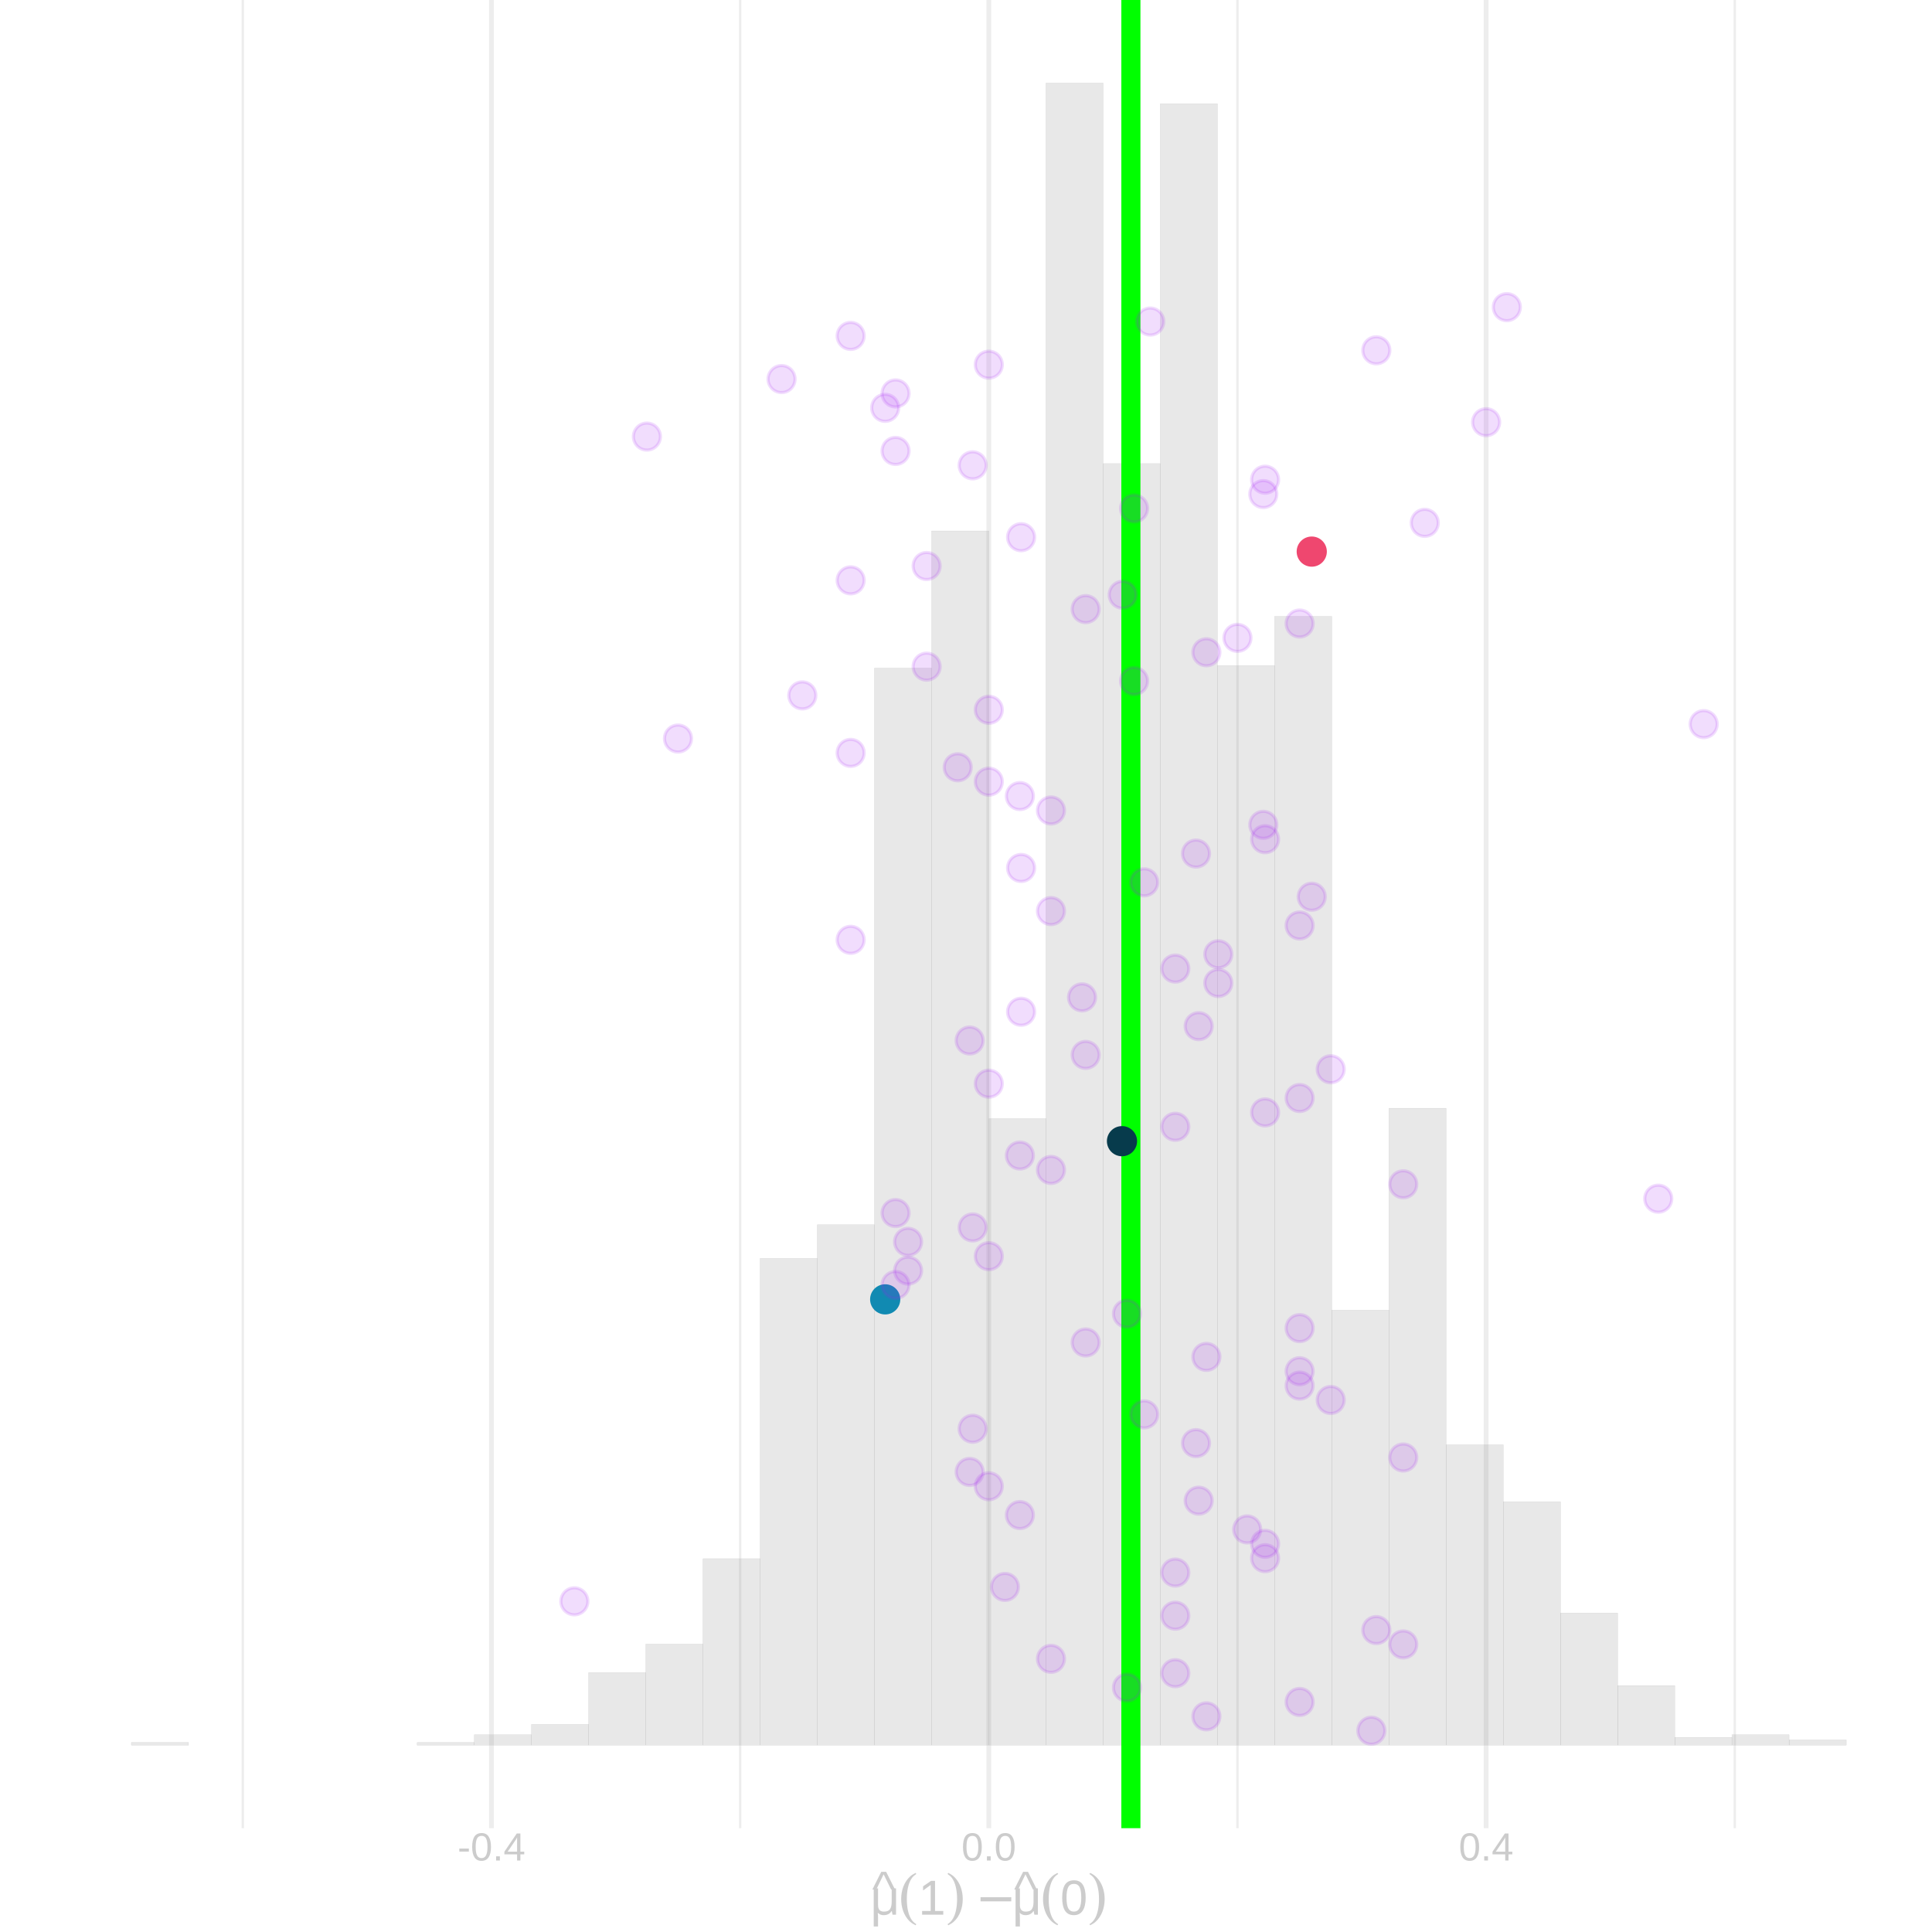
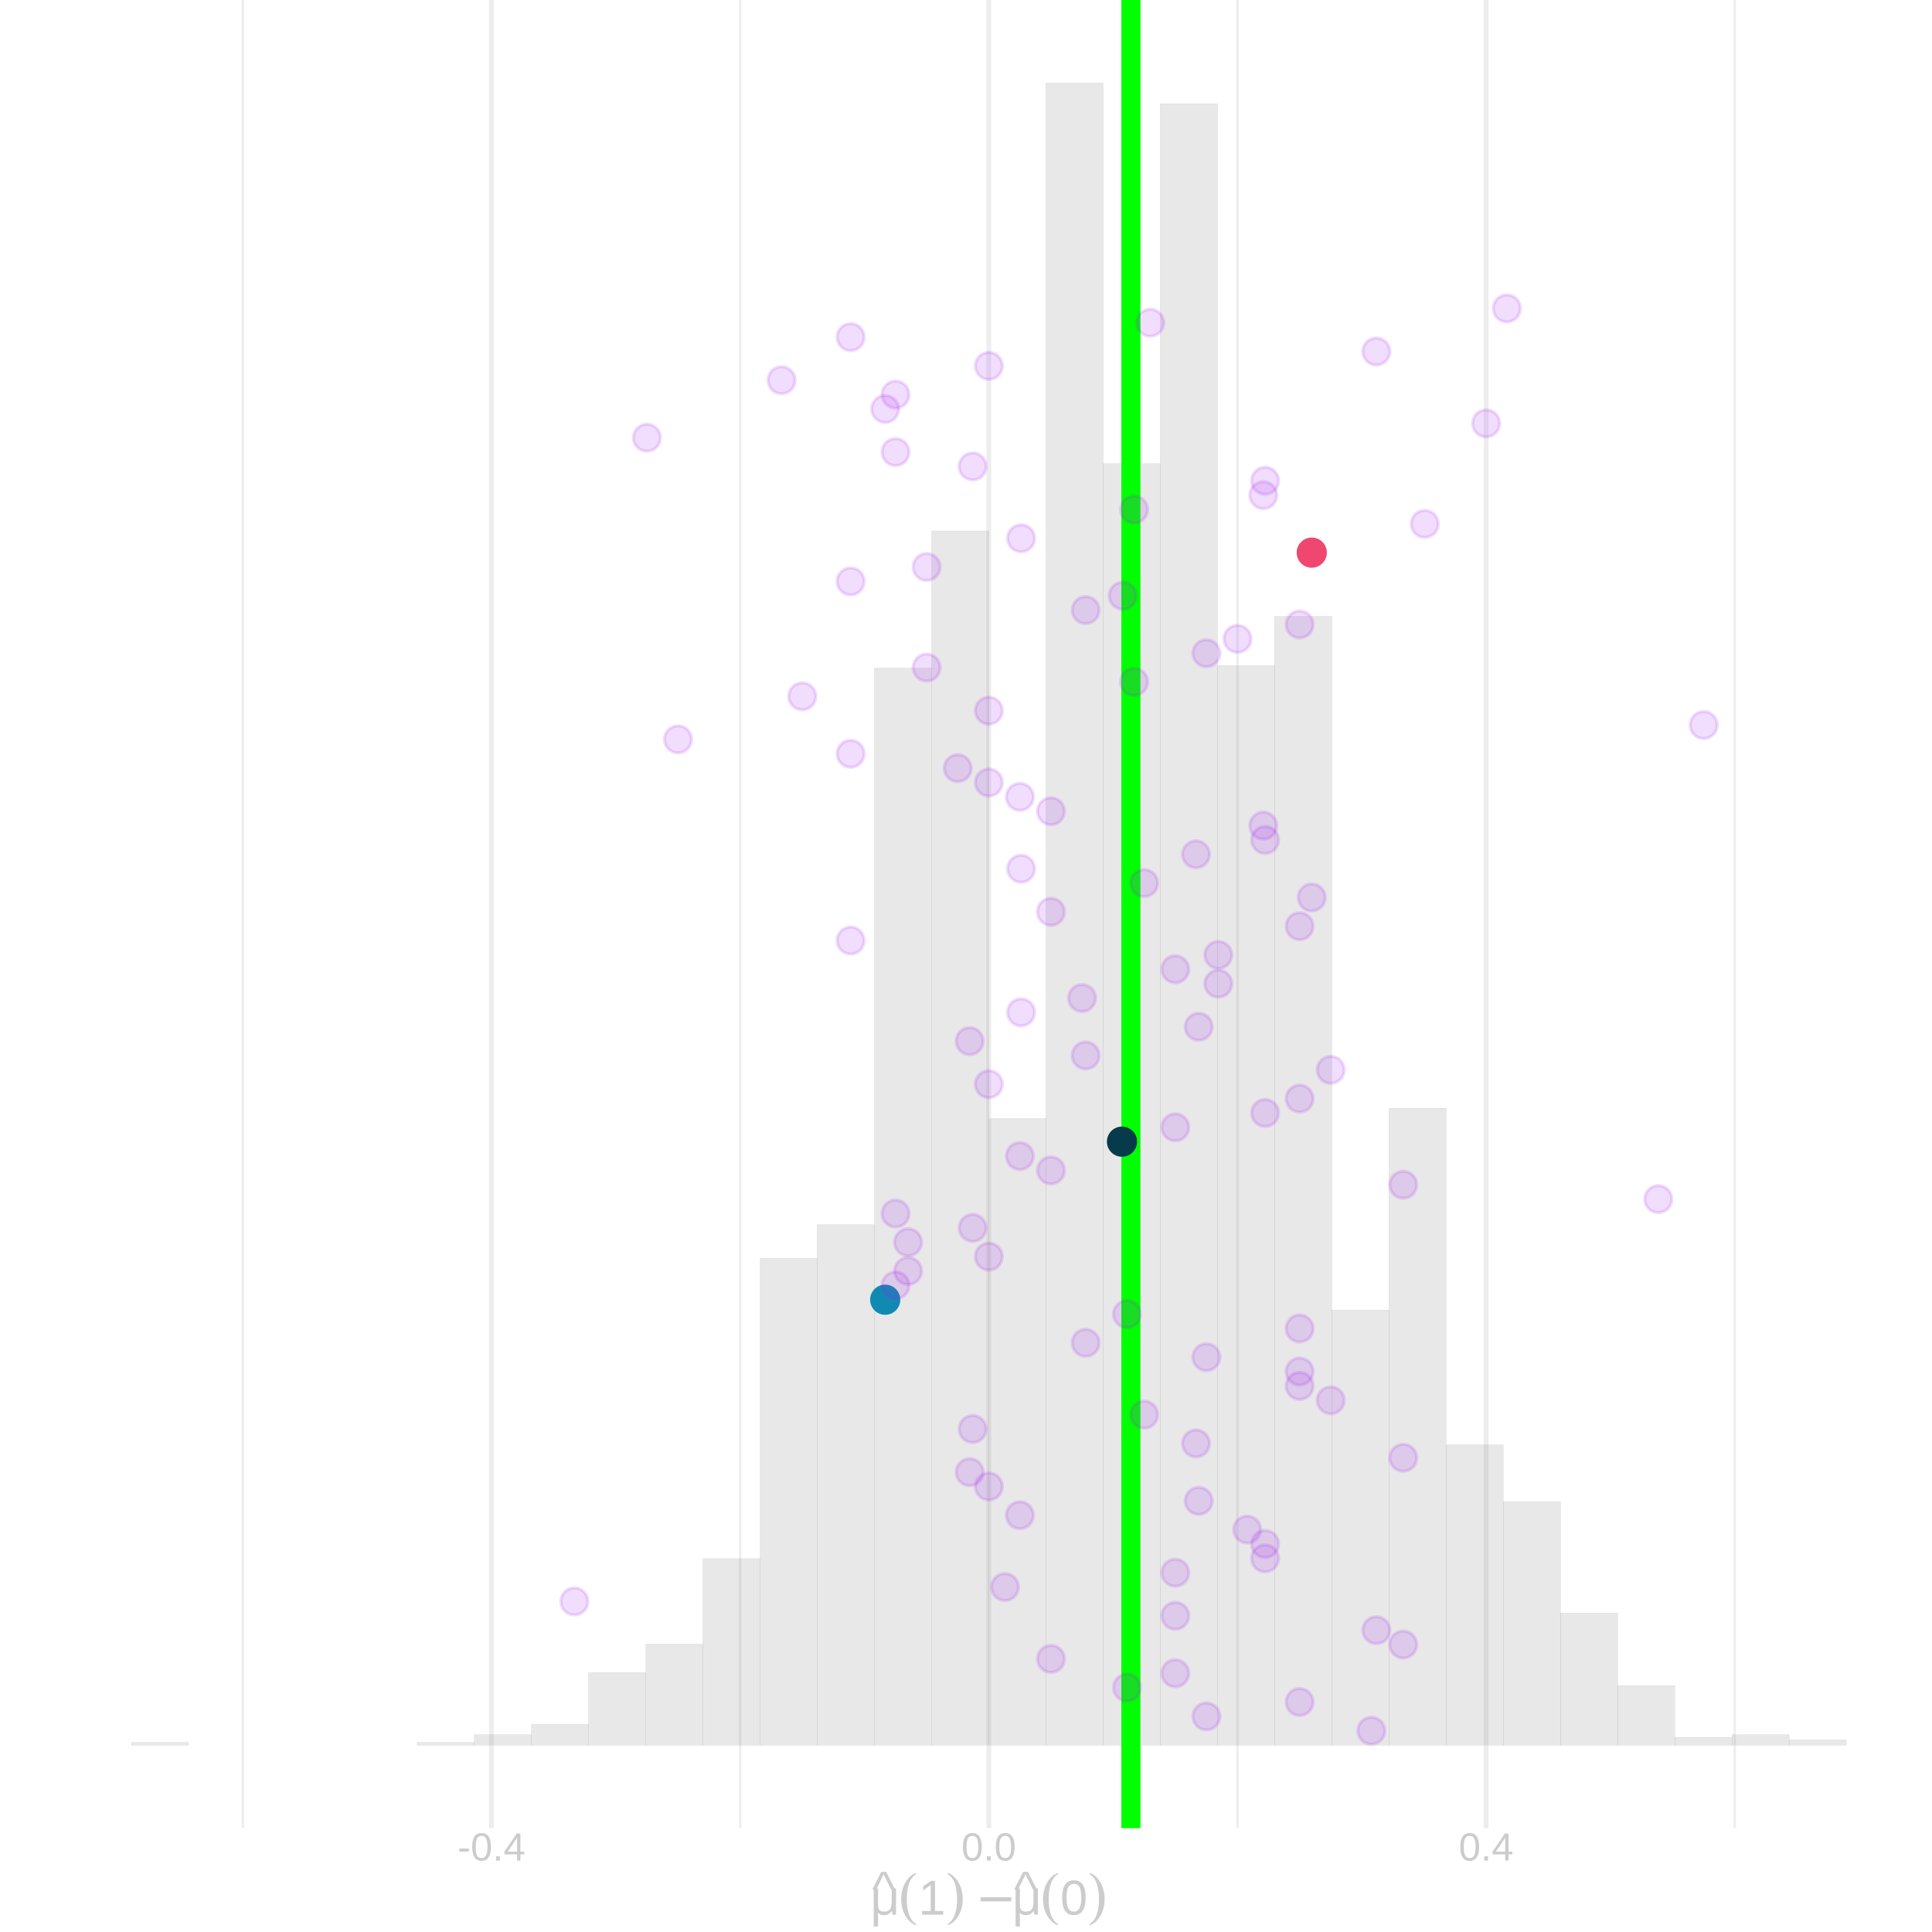
<svg xmlns="http://www.w3.org/2000/svg" width="432.00pt" height="432.00pt" viewBox="0 0 432.00 432.00">
  <g class="svglite">
    <defs>
      <style type="text/css">
    .svglite line, .svglite polyline, .svglite polygon, .svglite path, .svglite rect, .svglite circle {
      fill: none;
      stroke: #000000;
      stroke-linecap: round;
      stroke-linejoin: round;
      stroke-miterlimit: 10.00;
    }
    .svglite text {
      white-space: pre;
    }
    .svglite g.glyphgroup path {
      fill: inherit;
      stroke: none;
    }
  </style>
    </defs>
    <rect width="100%" height="100%" style="stroke: none; fill: none;" />
    <defs>
      <clipPath id="cpMC4wMHw0MzIuMDB8MC4wMHw0MzIuMDA=">
        <rect x="0.00" y="0.00" width="432.00" height="432.00" />
      </clipPath>
    </defs>
    <g clip-path="url(#cpMC4wMHw0MzIuMDB8MC4wMHw0MzIuMDA=)">
      <rect x="0.00" y="0.00" width="432.00" height="432.00" style="stroke-width: 1.07; stroke: none;" />
    </g>
    <defs>
      <clipPath id="cpMTAuMjB8NDMyLjAwfDAuMDB8NDA4Ljc5">
        <rect x="10.20" y="0.00" width="421.80" height="408.79" />
      </clipPath>
    </defs>
    <g clip-path="url(#cpMTAuMjB8NDMyLjAwfDAuMDB8NDA4Ljc5)">
      <rect x="10.20" y="0.00" width="421.80" height="408.79" style="stroke-width: 1.07; stroke: none;" />
      <polyline points="54.29,408.79 54.29,0.00 " style="stroke-width: 0.53; stroke: #000000; stroke-opacity: 0.071; stroke-linecap: butt;" />
      <polyline points="165.50,408.79 165.50,0.00 " style="stroke-width: 0.53; stroke: #000000; stroke-opacity: 0.071; stroke-linecap: butt;" />
      <polyline points="276.70,408.79 276.70,0.00 " style="stroke-width: 0.53; stroke: #000000; stroke-opacity: 0.071; stroke-linecap: butt;" />
      <polyline points="387.90,408.79 387.90,0.00 " style="stroke-width: 0.53; stroke: #000000; stroke-opacity: 0.071; stroke-linecap: butt;" />
      <polyline points="109.89,408.79 109.89,0.00 " style="stroke-width: 1.07; stroke: #000000; stroke-opacity: 0.071; stroke-linecap: butt;" />
      <polyline points="221.10,408.79 221.10,0.00 " style="stroke-width: 1.07; stroke: #000000; stroke-opacity: 0.071; stroke-linecap: butt;" />
      <polyline points="332.30,408.79 332.30,0.00 " style="stroke-width: 1.07; stroke: #000000; stroke-opacity: 0.071; stroke-linecap: butt;" />
      <rect x="29.37" y="389.63" width="12.78" height="0.58" style="stroke-width: 0.043; stroke: #BEBEBE; stroke-linecap: butt; stroke-linejoin: miter; fill: #666666; fill-opacity: 0.15;" />
      <rect x="42.15" y="390.21" width="12.78" height="0.00" style="stroke-width: 0.043; stroke: #BEBEBE; stroke-linecap: butt; stroke-linejoin: miter; fill: #666666; fill-opacity: 0.15;" />
      <rect x="54.93" y="390.21" width="12.78" height="0.00" style="stroke-width: 0.043; stroke: #BEBEBE; stroke-linecap: butt; stroke-linejoin: miter; fill: #666666; fill-opacity: 0.15;" />
      <rect x="67.71" y="390.21" width="12.78" height="0.00" style="stroke-width: 0.043; stroke: #BEBEBE; stroke-linecap: butt; stroke-linejoin: miter; fill: #666666; fill-opacity: 0.15;" />
      <rect x="80.50" y="390.21" width="12.78" height="0.00" style="stroke-width: 0.043; stroke: #BEBEBE; stroke-linecap: butt; stroke-linejoin: miter; fill: #666666; fill-opacity: 0.15;" />
      <rect x="93.28" y="389.63" width="12.78" height="0.58" style="stroke-width: 0.043; stroke: #BEBEBE; stroke-linecap: butt; stroke-linejoin: miter; fill: #666666; fill-opacity: 0.15;" />
      <rect x="106.06" y="387.89" width="12.78" height="2.32" style="stroke-width: 0.043; stroke: #BEBEBE; stroke-linecap: butt; stroke-linejoin: miter; fill: #666666; fill-opacity: 0.15;" />
      <rect x="118.84" y="385.58" width="12.78" height="4.63" style="stroke-width: 0.043; stroke: #BEBEBE; stroke-linecap: butt; stroke-linejoin: miter; fill: #666666; fill-opacity: 0.15;" />
      <rect x="131.62" y="374.00" width="12.78" height="16.21" style="stroke-width: 0.043; stroke: #BEBEBE; stroke-linecap: butt; stroke-linejoin: miter; fill: #666666; fill-opacity: 0.15;" />
      <rect x="144.41" y="367.63" width="12.78" height="22.58" style="stroke-width: 0.043; stroke: #BEBEBE; stroke-linecap: butt; stroke-linejoin: miter; fill: #666666; fill-opacity: 0.15;" />
      <rect x="157.19" y="348.53" width="12.78" height="41.68" style="stroke-width: 0.043; stroke: #BEBEBE; stroke-linecap: butt; stroke-linejoin: miter; fill: #666666; fill-opacity: 0.15;" />
      <rect x="169.97" y="281.38" width="12.78" height="108.83" style="stroke-width: 0.043; stroke: #BEBEBE; stroke-linecap: butt; stroke-linejoin: miter; fill: #666666; fill-opacity: 0.15;" />
      <rect x="182.75" y="273.86" width="12.78" height="116.35" style="stroke-width: 0.043; stroke: #BEBEBE; stroke-linecap: butt; stroke-linejoin: miter; fill: #666666; fill-opacity: 0.15;" />
      <rect x="195.53" y="149.40" width="12.78" height="240.81" style="stroke-width: 0.043; stroke: #BEBEBE; stroke-linecap: butt; stroke-linejoin: miter; fill: #666666; fill-opacity: 0.15;" />
      <rect x="208.32" y="118.72" width="12.78" height="271.49" style="stroke-width: 0.043; stroke: #BEBEBE; stroke-linecap: butt; stroke-linejoin: miter; fill: #666666; fill-opacity: 0.15;" />
      <rect x="221.10" y="250.13" width="12.78" height="140.08" style="stroke-width: 0.043; stroke: #BEBEBE; stroke-linecap: butt; stroke-linejoin: miter; fill: #666666; fill-opacity: 0.15;" />
      <rect x="233.88" y="18.58" width="12.78" height="371.63" style="stroke-width: 0.043; stroke: #BEBEBE; stroke-linecap: butt; stroke-linejoin: miter; fill: #666666; fill-opacity: 0.15;" />
      <rect x="246.66" y="103.67" width="12.78" height="286.54" style="stroke-width: 0.043; stroke: #BEBEBE; stroke-linecap: butt; stroke-linejoin: miter; fill: #666666; fill-opacity: 0.15;" />
      <rect x="259.44" y="23.21" width="12.78" height="367.00" style="stroke-width: 0.043; stroke: #BEBEBE; stroke-linecap: butt; stroke-linejoin: miter; fill: #666666; fill-opacity: 0.15;" />
      <rect x="272.23" y="148.83" width="12.78" height="241.38" style="stroke-width: 0.043; stroke: #BEBEBE; stroke-linecap: butt; stroke-linejoin: miter; fill: #666666; fill-opacity: 0.15;" />
      <rect x="285.01" y="137.83" width="12.78" height="252.38" style="stroke-width: 0.043; stroke: #BEBEBE; stroke-linecap: butt; stroke-linejoin: miter; fill: #666666; fill-opacity: 0.15;" />
      <rect x="297.79" y="292.96" width="12.78" height="97.25" style="stroke-width: 0.043; stroke: #BEBEBE; stroke-linecap: butt; stroke-linejoin: miter; fill: #666666; fill-opacity: 0.15;" />
      <rect x="310.57" y="247.81" width="12.78" height="142.40" style="stroke-width: 0.043; stroke: #BEBEBE; stroke-linecap: butt; stroke-linejoin: miter; fill: #666666; fill-opacity: 0.15;" />
      <rect x="323.35" y="323.06" width="12.78" height="67.15" style="stroke-width: 0.043; stroke: #BEBEBE; stroke-linecap: butt; stroke-linejoin: miter; fill: #666666; fill-opacity: 0.15;" />
      <rect x="336.14" y="335.80" width="12.78" height="54.41" style="stroke-width: 0.043; stroke: #BEBEBE; stroke-linecap: butt; stroke-linejoin: miter; fill: #666666; fill-opacity: 0.15;" />
      <rect x="348.92" y="360.69" width="12.78" height="29.52" style="stroke-width: 0.043; stroke: #BEBEBE; stroke-linecap: butt; stroke-linejoin: miter; fill: #666666; fill-opacity: 0.15;" />
      <rect x="361.70" y="376.90" width="12.78" height="13.31" style="stroke-width: 0.043; stroke: #BEBEBE; stroke-linecap: butt; stroke-linejoin: miter; fill: #666666; fill-opacity: 0.15;" />
      <rect x="374.48" y="388.47" width="12.78" height="1.74" style="stroke-width: 0.043; stroke: #BEBEBE; stroke-linecap: butt; stroke-linejoin: miter; fill: #666666; fill-opacity: 0.15;" />
      <rect x="387.26" y="387.89" width="12.78" height="2.32" style="stroke-width: 0.043; stroke: #BEBEBE; stroke-linecap: butt; stroke-linejoin: miter; fill: #666666; fill-opacity: 0.15;" />
      <rect x="400.05" y="389.05" width="12.78" height="1.16" style="stroke-width: 0.043; stroke: #BEBEBE; stroke-linecap: butt; stroke-linejoin: miter; fill: #666666; fill-opacity: 0.15;" />
      <line x1="252.87" y1="408.79" x2="252.87" y2="0.00" style="stroke-width: 4.27; stroke: #00FF00; stroke-linecap: butt;" />
-       <circle cx="250.88" cy="255.17" r="3.02" style="stroke-width: 0.71; stroke: #073B4C; fill: #073B4C;" />
-       <circle cx="293.31" cy="123.34" r="3.02" style="stroke-width: 0.71; stroke: #EF476F; fill: #EF476F;" />
-       <circle cx="197.93" cy="290.54" r="3.02" style="stroke-width: 0.71; stroke: #118AB2; fill: #118AB2;" />
-       <circle cx="332.30" cy="94.40" r="3.02" style="stroke-width: 0.71; stroke: #A020F0; stroke-opacity: 0.15; fill: #A020F0; fill-opacity: 0.15;" />
-       <circle cx="228.05" cy="178.00" r="3.02" style="stroke-width: 0.71; stroke: #A020F0; stroke-opacity: 0.15; fill: #A020F0; fill-opacity: 0.15;" />
-       <circle cx="278.87" cy="341.98" r="3.02" style="stroke-width: 0.71; stroke: #A020F0; stroke-opacity: 0.15; fill: #A020F0; fill-opacity: 0.15;" />
-       <circle cx="200.25" cy="100.83" r="3.02" style="stroke-width: 0.71; stroke: #A020F0; stroke-opacity: 0.15; fill: #A020F0; fill-opacity: 0.15;" />
-       <circle cx="307.75" cy="364.49" r="3.02" style="stroke-width: 0.71; stroke: #A020F0; stroke-opacity: 0.15; fill: #A020F0; fill-opacity: 0.15;" />
-       <circle cx="221.10" cy="174.78" r="3.02" style="stroke-width: 0.71; stroke: #A020F0; stroke-opacity: 0.15; fill: #A020F0; fill-opacity: 0.15;" />
-       <circle cx="282.88" cy="107.26" r="3.02" style="stroke-width: 0.71; stroke: #A020F0; stroke-opacity: 0.15; fill: #A020F0; fill-opacity: 0.15;" />
-       <circle cx="235.00" cy="261.60" r="3.02" style="stroke-width: 0.71; stroke: #A020F0; stroke-opacity: 0.15; fill: #A020F0; fill-opacity: 0.15;" />
-       <circle cx="217.49" cy="319.47" r="3.02" style="stroke-width: 0.71; stroke: #A020F0; stroke-opacity: 0.15; fill: #A020F0; fill-opacity: 0.15;" />
-       <circle cx="297.55" cy="239.09" r="3.02" style="stroke-width: 0.71; stroke: #A020F0; stroke-opacity: 0.15; fill: #A020F0; fill-opacity: 0.15;" />
-       <circle cx="197.93" cy="91.19" r="3.02" style="stroke-width: 0.71; stroke: #A020F0; stroke-opacity: 0.15; fill: #A020F0; fill-opacity: 0.15;" />
-       <circle cx="293.31" cy="200.51" r="3.02" style="stroke-width: 0.71; stroke: #A020F0; stroke-opacity: 0.15; fill: #A020F0; fill-opacity: 0.15;" />
-       <circle cx="262.80" cy="351.63" r="3.02" style="stroke-width: 0.71; stroke: #A020F0; stroke-opacity: 0.15; fill: #A020F0; fill-opacity: 0.15;" />
-       <circle cx="228.32" cy="226.23" r="3.02" style="stroke-width: 0.71; stroke: #A020F0; stroke-opacity: 0.15; fill: #A020F0; fill-opacity: 0.15;" />
-       <circle cx="313.77" cy="325.90" r="3.02" style="stroke-width: 0.71; stroke: #A020F0; stroke-opacity: 0.15; fill: #A020F0; fill-opacity: 0.15;" />
-       <circle cx="200.25" cy="87.97" r="3.02" style="stroke-width: 0.71; stroke: #A020F0; stroke-opacity: 0.15; fill: #A020F0; fill-opacity: 0.15;" />
-       <circle cx="190.21" cy="75.11" r="3.02" style="stroke-width: 0.71; stroke: #A020F0; stroke-opacity: 0.15; fill: #A020F0; fill-opacity: 0.15;" />
-       <circle cx="242.76" cy="136.20" r="3.02" style="stroke-width: 0.71; stroke: #A020F0; stroke-opacity: 0.15; fill: #A020F0; fill-opacity: 0.15;" />
-       <circle cx="235.00" cy="370.92" r="3.02" style="stroke-width: 0.71; stroke: #A020F0; stroke-opacity: 0.15; fill: #A020F0; fill-opacity: 0.15;" />
-       <circle cx="228.05" cy="338.77" r="3.02" style="stroke-width: 0.71; stroke: #A020F0; stroke-opacity: 0.15; fill: #A020F0; fill-opacity: 0.15;" />
-       <circle cx="217.49" cy="104.05" r="3.02" style="stroke-width: 0.71; stroke: #A020F0; stroke-opacity: 0.15; fill: #A020F0; fill-opacity: 0.15;" />
-       <circle cx="253.59" cy="113.69" r="3.02" style="stroke-width: 0.71; stroke: #A020F0; stroke-opacity: 0.15; fill: #A020F0; fill-opacity: 0.15;" />
-       <circle cx="267.43" cy="322.69" r="3.02" style="stroke-width: 0.71; stroke: #A020F0; stroke-opacity: 0.15; fill: #A020F0; fill-opacity: 0.15;" />
-       <circle cx="251.99" cy="377.35" r="3.02" style="stroke-width: 0.71; stroke: #A020F0; stroke-opacity: 0.15; fill: #A020F0; fill-opacity: 0.15;" />
-       <circle cx="224.71" cy="354.84" r="3.02" style="stroke-width: 0.71; stroke: #A020F0; stroke-opacity: 0.15; fill: #A020F0; fill-opacity: 0.15;" />
-       <circle cx="290.60" cy="306.61" r="3.02" style="stroke-width: 0.71; stroke: #A020F0; stroke-opacity: 0.15; fill: #A020F0; fill-opacity: 0.15;" />
-       <circle cx="269.75" cy="383.78" r="3.02" style="stroke-width: 0.71; stroke: #A020F0; stroke-opacity: 0.15; fill: #A020F0; fill-opacity: 0.15;" />
-       <circle cx="370.79" cy="268.03" r="3.02" style="stroke-width: 0.71; stroke: #A020F0; stroke-opacity: 0.15; fill: #A020F0; fill-opacity: 0.15;" />
-       <circle cx="262.80" cy="251.95" r="3.02" style="stroke-width: 0.71; stroke: #A020F0; stroke-opacity: 0.15; fill: #A020F0; fill-opacity: 0.15;" />
-       <circle cx="217.49" cy="274.46" r="3.02" style="stroke-width: 0.71; stroke: #A020F0; stroke-opacity: 0.15; fill: #A020F0; fill-opacity: 0.15;" />
-       <circle cx="290.60" cy="380.56" r="3.02" style="stroke-width: 0.71; stroke: #A020F0; stroke-opacity: 0.15; fill: #A020F0; fill-opacity: 0.15;" />
-       <circle cx="272.42" cy="219.80" r="3.02" style="stroke-width: 0.71; stroke: #A020F0; stroke-opacity: 0.15; fill: #A020F0; fill-opacity: 0.15;" />
-       <circle cx="228.05" cy="258.38" r="3.02" style="stroke-width: 0.71; stroke: #A020F0; stroke-opacity: 0.15; fill: #A020F0; fill-opacity: 0.15;" />
-       <circle cx="221.10" cy="81.54" r="3.02" style="stroke-width: 0.71; stroke: #A020F0; stroke-opacity: 0.15; fill: #A020F0; fill-opacity: 0.15;" />
-       <circle cx="276.70" cy="142.63" r="3.02" style="stroke-width: 0.71; stroke: #A020F0; stroke-opacity: 0.15; fill: #A020F0; fill-opacity: 0.15;" />
-       <circle cx="282.48" cy="110.48" r="3.02" style="stroke-width: 0.71; stroke: #A020F0; stroke-opacity: 0.15; fill: #A020F0; fill-opacity: 0.15;" />
-       <circle cx="290.60" cy="245.52" r="3.02" style="stroke-width: 0.71; stroke: #A020F0; stroke-opacity: 0.15; fill: #A020F0; fill-opacity: 0.15;" />
-       <circle cx="144.65" cy="97.62" r="3.02" style="stroke-width: 0.71; stroke: #A020F0; stroke-opacity: 0.15; fill: #A020F0; fill-opacity: 0.15;" />
-       <circle cx="235.00" cy="181.22" r="3.02" style="stroke-width: 0.71; stroke: #A020F0; stroke-opacity: 0.15; fill: #A020F0; fill-opacity: 0.15;" />
-       <circle cx="190.21" cy="129.77" r="3.02" style="stroke-width: 0.71; stroke: #A020F0; stroke-opacity: 0.15; fill: #A020F0; fill-opacity: 0.15;" />
-       <circle cx="221.10" cy="280.89" r="3.02" style="stroke-width: 0.71; stroke: #A020F0; stroke-opacity: 0.15; fill: #A020F0; fill-opacity: 0.15;" />
-       <circle cx="200.25" cy="287.32" r="3.02" style="stroke-width: 0.71; stroke: #A020F0; stroke-opacity: 0.15; fill: #A020F0; fill-opacity: 0.15;" />
-       <circle cx="318.58" cy="116.91" r="3.02" style="stroke-width: 0.71; stroke: #A020F0; stroke-opacity: 0.15; fill: #A020F0; fill-opacity: 0.15;" />
-       <circle cx="207.20" cy="149.06" r="3.02" style="stroke-width: 0.71; stroke: #A020F0; stroke-opacity: 0.15; fill: #A020F0; fill-opacity: 0.15;" />
-       <circle cx="267.43" cy="190.86" r="3.02" style="stroke-width: 0.71; stroke: #A020F0; stroke-opacity: 0.15; fill: #A020F0; fill-opacity: 0.15;" />
-       <circle cx="297.55" cy="313.04" r="3.02" style="stroke-width: 0.71; stroke: #A020F0; stroke-opacity: 0.15; fill: #A020F0; fill-opacity: 0.15;" />
-       <circle cx="128.43" cy="358.06" r="3.02" style="stroke-width: 0.71; stroke: #A020F0; stroke-opacity: 0.15; fill: #A020F0; fill-opacity: 0.15;" />
-       <circle cx="221.10" cy="242.31" r="3.02" style="stroke-width: 0.71; stroke: #A020F0; stroke-opacity: 0.15; fill: #A020F0; fill-opacity: 0.15;" />
-       <circle cx="207.20" cy="126.56" r="3.02" style="stroke-width: 0.71; stroke: #A020F0; stroke-opacity: 0.15; fill: #A020F0; fill-opacity: 0.15;" />
-       <circle cx="242.76" cy="235.88" r="3.02" style="stroke-width: 0.71; stroke: #A020F0; stroke-opacity: 0.15; fill: #A020F0; fill-opacity: 0.15;" />
-       <circle cx="255.85" cy="316.26" r="3.02" style="stroke-width: 0.71; stroke: #A020F0; stroke-opacity: 0.15; fill: #A020F0; fill-opacity: 0.15;" />
-       <circle cx="262.80" cy="374.13" r="3.02" style="stroke-width: 0.71; stroke: #A020F0; stroke-opacity: 0.15; fill: #A020F0; fill-opacity: 0.15;" />
-       <circle cx="190.21" cy="210.15" r="3.02" style="stroke-width: 0.71; stroke: #A020F0; stroke-opacity: 0.15; fill: #A020F0; fill-opacity: 0.15;" />
-       <circle cx="151.60" cy="165.14" r="3.02" style="stroke-width: 0.71; stroke: #A020F0; stroke-opacity: 0.15; fill: #A020F0; fill-opacity: 0.15;" />
-       <circle cx="307.75" cy="78.33" r="3.02" style="stroke-width: 0.71; stroke: #A020F0; stroke-opacity: 0.15; fill: #A020F0; fill-opacity: 0.15;" />
-       <circle cx="269.75" cy="145.85" r="3.02" style="stroke-width: 0.71; stroke: #A020F0; stroke-opacity: 0.15; fill: #A020F0; fill-opacity: 0.15;" />
-       <circle cx="290.60" cy="139.42" r="3.02" style="stroke-width: 0.71; stroke: #A020F0; stroke-opacity: 0.15; fill: #A020F0; fill-opacity: 0.15;" />
-       <circle cx="282.48" cy="184.43" r="3.02" style="stroke-width: 0.71; stroke: #A020F0; stroke-opacity: 0.15; fill: #A020F0; fill-opacity: 0.15;" />
-       <circle cx="242.76" cy="300.18" r="3.02" style="stroke-width: 0.71; stroke: #A020F0; stroke-opacity: 0.15; fill: #A020F0; fill-opacity: 0.15;" />
-       <circle cx="336.93" cy="68.68" r="3.02" style="stroke-width: 0.71; stroke: #A020F0; stroke-opacity: 0.15; fill: #A020F0; fill-opacity: 0.15;" />
-       <circle cx="221.10" cy="332.33" r="3.02" style="stroke-width: 0.71; stroke: #A020F0; stroke-opacity: 0.15; fill: #A020F0; fill-opacity: 0.15;" />
-       <circle cx="290.60" cy="296.97" r="3.02" style="stroke-width: 0.71; stroke: #A020F0; stroke-opacity: 0.15; fill: #A020F0; fill-opacity: 0.15;" />
-       <circle cx="228.32" cy="120.12" r="3.02" style="stroke-width: 0.71; stroke: #A020F0; stroke-opacity: 0.15; fill: #A020F0; fill-opacity: 0.15;" />
-       <circle cx="251.99" cy="293.75" r="3.02" style="stroke-width: 0.71; stroke: #A020F0; stroke-opacity: 0.15; fill: #A020F0; fill-opacity: 0.15;" />
-       <circle cx="282.88" cy="187.65" r="3.02" style="stroke-width: 0.71; stroke: #A020F0; stroke-opacity: 0.15; fill: #A020F0; fill-opacity: 0.15;" />
-       <circle cx="272.42" cy="213.37" r="3.02" style="stroke-width: 0.71; stroke: #A020F0; stroke-opacity: 0.15; fill: #A020F0; fill-opacity: 0.15;" />
-       <circle cx="251.04" cy="132.99" r="3.02" style="stroke-width: 0.71; stroke: #A020F0; stroke-opacity: 0.15; fill: #A020F0; fill-opacity: 0.15;" />
-       <circle cx="253.59" cy="152.28" r="3.02" style="stroke-width: 0.71; stroke: #A020F0; stroke-opacity: 0.15; fill: #A020F0; fill-opacity: 0.15;" />
-       <circle cx="282.88" cy="248.74" r="3.02" style="stroke-width: 0.71; stroke: #A020F0; stroke-opacity: 0.15; fill: #A020F0; fill-opacity: 0.15;" />
-       <circle cx="268.03" cy="335.55" r="3.02" style="stroke-width: 0.71; stroke: #A020F0; stroke-opacity: 0.15; fill: #A020F0; fill-opacity: 0.15;" />
-       <circle cx="179.40" cy="155.49" r="3.02" style="stroke-width: 0.71; stroke: #A020F0; stroke-opacity: 0.15; fill: #A020F0; fill-opacity: 0.15;" />
-       <circle cx="282.88" cy="348.41" r="3.02" style="stroke-width: 0.71; stroke: #A020F0; stroke-opacity: 0.15; fill: #A020F0; fill-opacity: 0.15;" />
-       <circle cx="228.32" cy="194.08" r="3.02" style="stroke-width: 0.71; stroke: #A020F0; stroke-opacity: 0.15; fill: #A020F0; fill-opacity: 0.15;" />
-       <circle cx="255.85" cy="197.29" r="3.02" style="stroke-width: 0.71; stroke: #A020F0; stroke-opacity: 0.15; fill: #A020F0; fill-opacity: 0.15;" />
-       <circle cx="241.95" cy="223.01" r="3.02" style="stroke-width: 0.71; stroke: #A020F0; stroke-opacity: 0.15; fill: #A020F0; fill-opacity: 0.15;" />
-       <circle cx="200.25" cy="271.24" r="3.02" style="stroke-width: 0.71; stroke: #A020F0; stroke-opacity: 0.15; fill: #A020F0; fill-opacity: 0.15;" />
-       <circle cx="306.64" cy="386.99" r="3.02" style="stroke-width: 0.71; stroke: #A020F0; stroke-opacity: 0.15; fill: #A020F0; fill-opacity: 0.15;" />
-       <circle cx="313.77" cy="264.81" r="3.02" style="stroke-width: 0.71; stroke: #A020F0; stroke-opacity: 0.15; fill: #A020F0; fill-opacity: 0.15;" />
-       <circle cx="262.80" cy="216.58" r="3.02" style="stroke-width: 0.71; stroke: #A020F0; stroke-opacity: 0.15; fill: #A020F0; fill-opacity: 0.15;" />
-       <circle cx="290.60" cy="309.83" r="3.02" style="stroke-width: 0.71; stroke: #A020F0; stroke-opacity: 0.15; fill: #A020F0; fill-opacity: 0.15;" />
-       <circle cx="269.75" cy="303.40" r="3.02" style="stroke-width: 0.71; stroke: #A020F0; stroke-opacity: 0.15; fill: #A020F0; fill-opacity: 0.15;" />
-       <circle cx="214.15" cy="171.57" r="3.02" style="stroke-width: 0.71; stroke: #A020F0; stroke-opacity: 0.15; fill: #A020F0; fill-opacity: 0.15;" />
-       <circle cx="380.95" cy="161.92" r="3.02" style="stroke-width: 0.71; stroke: #A020F0; stroke-opacity: 0.15; fill: #A020F0; fill-opacity: 0.15;" />
-       <circle cx="262.80" cy="361.27" r="3.02" style="stroke-width: 0.71; stroke: #A020F0; stroke-opacity: 0.15; fill: #A020F0; fill-opacity: 0.15;" />
-       <circle cx="203.05" cy="277.67" r="3.02" style="stroke-width: 0.71; stroke: #A020F0; stroke-opacity: 0.15; fill: #A020F0; fill-opacity: 0.15;" />
-       <circle cx="216.82" cy="329.12" r="3.02" style="stroke-width: 0.71; stroke: #A020F0; stroke-opacity: 0.15; fill: #A020F0; fill-opacity: 0.15;" />
-       <circle cx="216.82" cy="232.66" r="3.02" style="stroke-width: 0.71; stroke: #A020F0; stroke-opacity: 0.15; fill: #A020F0; fill-opacity: 0.15;" />
-       <circle cx="282.88" cy="345.20" r="3.02" style="stroke-width: 0.71; stroke: #A020F0; stroke-opacity: 0.15; fill: #A020F0; fill-opacity: 0.15;" />
-       <circle cx="221.10" cy="158.71" r="3.02" style="stroke-width: 0.71; stroke: #A020F0; stroke-opacity: 0.15; fill: #A020F0; fill-opacity: 0.15;" />
-       <circle cx="235.00" cy="203.72" r="3.02" style="stroke-width: 0.71; stroke: #A020F0; stroke-opacity: 0.15; fill: #A020F0; fill-opacity: 0.15;" />
-       <circle cx="290.60" cy="206.94" r="3.02" style="stroke-width: 0.71; stroke: #A020F0; stroke-opacity: 0.15; fill: #A020F0; fill-opacity: 0.15;" />
-       <circle cx="257.20" cy="71.90" r="3.02" style="stroke-width: 0.71; stroke: #A020F0; stroke-opacity: 0.15; fill: #A020F0; fill-opacity: 0.15;" />
-       <circle cx="190.21" cy="168.35" r="3.02" style="stroke-width: 0.71; stroke: #A020F0; stroke-opacity: 0.15; fill: #A020F0; fill-opacity: 0.15;" />
-       <circle cx="313.77" cy="367.70" r="3.02" style="stroke-width: 0.71; stroke: #A020F0; stroke-opacity: 0.15; fill: #A020F0; fill-opacity: 0.15;" />
-       <circle cx="203.05" cy="284.11" r="3.02" style="stroke-width: 0.71; stroke: #A020F0; stroke-opacity: 0.15; fill: #A020F0; fill-opacity: 0.15;" />
-       <circle cx="174.76" cy="84.76" r="3.02" style="stroke-width: 0.71; stroke: #A020F0; stroke-opacity: 0.15; fill: #A020F0; fill-opacity: 0.15;" />
-       <circle cx="268.03" cy="229.45" r="3.02" style="stroke-width: 0.71; stroke: #A020F0; stroke-opacity: 0.15; fill: #A020F0; fill-opacity: 0.15;" />
+       <circle cx="250.88" cy="255.28" r="3.02" style="stroke-width: 0.71; stroke: #073B4C; fill: #073B4C;" />
+       <circle cx="293.31" cy="123.57" r="3.02" style="stroke-width: 0.71; stroke: #EF476F; fill: #EF476F;" />
+       <circle cx="197.93" cy="290.62" r="3.02" style="stroke-width: 0.71; stroke: #118AB2; fill: #118AB2;" />
+       <circle cx="332.30" cy="94.66" r="3.02" style="stroke-width: 0.71; stroke: #A020F0; stroke-opacity: 0.15; fill: #A020F0; fill-opacity: 0.15;" />
+       <circle cx="228.05" cy="178.18" r="3.02" style="stroke-width: 0.71; stroke: #A020F0; stroke-opacity: 0.15; fill: #A020F0; fill-opacity: 0.15;" />
+       <circle cx="278.87" cy="342.02" r="3.02" style="stroke-width: 0.71; stroke: #A020F0; stroke-opacity: 0.15; fill: #A020F0; fill-opacity: 0.15;" />
+       <circle cx="200.25" cy="101.08" r="3.02" style="stroke-width: 0.71; stroke: #A020F0; stroke-opacity: 0.15; fill: #A020F0; fill-opacity: 0.15;" />
+       <circle cx="307.75" cy="364.51" r="3.02" style="stroke-width: 0.71; stroke: #A020F0; stroke-opacity: 0.15; fill: #A020F0; fill-opacity: 0.15;" />
+       <circle cx="221.10" cy="174.97" r="3.02" style="stroke-width: 0.71; stroke: #A020F0; stroke-opacity: 0.15; fill: #A020F0; fill-opacity: 0.15;" />
+       <circle cx="282.88" cy="107.51" r="3.02" style="stroke-width: 0.71; stroke: #A020F0; stroke-opacity: 0.15; fill: #A020F0; fill-opacity: 0.15;" />
+       <circle cx="235.00" cy="261.71" r="3.02" style="stroke-width: 0.71; stroke: #A020F0; stroke-opacity: 0.15; fill: #A020F0; fill-opacity: 0.15;" />
+       <circle cx="217.49" cy="319.53" r="3.02" style="stroke-width: 0.71; stroke: #A020F0; stroke-opacity: 0.15; fill: #A020F0; fill-opacity: 0.15;" />
+       <circle cx="297.55" cy="239.22" r="3.02" style="stroke-width: 0.71; stroke: #A020F0; stroke-opacity: 0.15; fill: #A020F0; fill-opacity: 0.15;" />
+       <circle cx="197.93" cy="91.45" r="3.02" style="stroke-width: 0.71; stroke: #A020F0; stroke-opacity: 0.15; fill: #A020F0; fill-opacity: 0.15;" />
+       <circle cx="293.31" cy="200.67" r="3.02" style="stroke-width: 0.71; stroke: #A020F0; stroke-opacity: 0.15; fill: #A020F0; fill-opacity: 0.15;" />
+       <circle cx="262.80" cy="351.66" r="3.02" style="stroke-width: 0.71; stroke: #A020F0; stroke-opacity: 0.15; fill: #A020F0; fill-opacity: 0.15;" />
+       <circle cx="228.32" cy="226.37" r="3.02" style="stroke-width: 0.71; stroke: #A020F0; stroke-opacity: 0.15; fill: #A020F0; fill-opacity: 0.15;" />
+       <circle cx="313.77" cy="325.96" r="3.02" style="stroke-width: 0.71; stroke: #A020F0; stroke-opacity: 0.15; fill: #A020F0; fill-opacity: 0.15;" />
+       <circle cx="200.25" cy="88.23" r="3.02" style="stroke-width: 0.71; stroke: #A020F0; stroke-opacity: 0.15; fill: #A020F0; fill-opacity: 0.15;" />
+       <circle cx="190.21" cy="75.38" r="3.02" style="stroke-width: 0.71; stroke: #A020F0; stroke-opacity: 0.15; fill: #A020F0; fill-opacity: 0.15;" />
+       <circle cx="242.76" cy="136.42" r="3.02" style="stroke-width: 0.71; stroke: #A020F0; stroke-opacity: 0.15; fill: #A020F0; fill-opacity: 0.15;" />
+       <circle cx="235.00" cy="370.94" r="3.02" style="stroke-width: 0.71; stroke: #A020F0; stroke-opacity: 0.15; fill: #A020F0; fill-opacity: 0.15;" />
+       <circle cx="228.05" cy="338.81" r="3.02" style="stroke-width: 0.71; stroke: #A020F0; stroke-opacity: 0.15; fill: #A020F0; fill-opacity: 0.15;" />
+       <circle cx="217.49" cy="104.30" r="3.02" style="stroke-width: 0.71; stroke: #A020F0; stroke-opacity: 0.15; fill: #A020F0; fill-opacity: 0.15;" />
+       <circle cx="253.59" cy="113.93" r="3.02" style="stroke-width: 0.71; stroke: #A020F0; stroke-opacity: 0.15; fill: #A020F0; fill-opacity: 0.15;" />
+       <circle cx="267.43" cy="322.75" r="3.02" style="stroke-width: 0.71; stroke: #A020F0; stroke-opacity: 0.15; fill: #A020F0; fill-opacity: 0.15;" />
+       <circle cx="251.99" cy="377.36" r="3.02" style="stroke-width: 0.71; stroke: #A020F0; stroke-opacity: 0.15; fill: #A020F0; fill-opacity: 0.15;" />
+       <circle cx="224.71" cy="354.87" r="3.02" style="stroke-width: 0.71; stroke: #A020F0; stroke-opacity: 0.15; fill: #A020F0; fill-opacity: 0.15;" />
+       <circle cx="290.60" cy="306.68" r="3.02" style="stroke-width: 0.71; stroke: #A020F0; stroke-opacity: 0.15; fill: #A020F0; fill-opacity: 0.15;" />
+       <circle cx="269.75" cy="383.79" r="3.02" style="stroke-width: 0.71; stroke: #A020F0; stroke-opacity: 0.15; fill: #A020F0; fill-opacity: 0.15;" />
+       <circle cx="370.79" cy="268.13" r="3.02" style="stroke-width: 0.71; stroke: #A020F0; stroke-opacity: 0.15; fill: #A020F0; fill-opacity: 0.15;" />
+       <circle cx="262.80" cy="252.07" r="3.02" style="stroke-width: 0.71; stroke: #A020F0; stroke-opacity: 0.15; fill: #A020F0; fill-opacity: 0.15;" />
+       <circle cx="217.49" cy="274.56" r="3.02" style="stroke-width: 0.71; stroke: #A020F0; stroke-opacity: 0.15; fill: #A020F0; fill-opacity: 0.15;" />
+       <circle cx="290.60" cy="380.57" r="3.02" style="stroke-width: 0.71; stroke: #A020F0; stroke-opacity: 0.15; fill: #A020F0; fill-opacity: 0.15;" />
+       <circle cx="272.42" cy="219.95" r="3.02" style="stroke-width: 0.71; stroke: #A020F0; stroke-opacity: 0.15; fill: #A020F0; fill-opacity: 0.15;" />
+       <circle cx="228.05" cy="258.50" r="3.02" style="stroke-width: 0.71; stroke: #A020F0; stroke-opacity: 0.15; fill: #A020F0; fill-opacity: 0.15;" />
+       <circle cx="221.10" cy="81.81" r="3.02" style="stroke-width: 0.71; stroke: #A020F0; stroke-opacity: 0.15; fill: #A020F0; fill-opacity: 0.15;" />
+       <circle cx="276.70" cy="142.85" r="3.02" style="stroke-width: 0.71; stroke: #A020F0; stroke-opacity: 0.15; fill: #A020F0; fill-opacity: 0.15;" />
+       <circle cx="282.48" cy="110.72" r="3.02" style="stroke-width: 0.71; stroke: #A020F0; stroke-opacity: 0.15; fill: #A020F0; fill-opacity: 0.15;" />
+       <circle cx="290.60" cy="245.65" r="3.02" style="stroke-width: 0.71; stroke: #A020F0; stroke-opacity: 0.15; fill: #A020F0; fill-opacity: 0.15;" />
+       <circle cx="144.65" cy="97.87" r="3.02" style="stroke-width: 0.71; stroke: #A020F0; stroke-opacity: 0.15; fill: #A020F0; fill-opacity: 0.15;" />
+       <circle cx="235.00" cy="181.40" r="3.02" style="stroke-width: 0.71; stroke: #A020F0; stroke-opacity: 0.15; fill: #A020F0; fill-opacity: 0.15;" />
+       <circle cx="190.21" cy="130.00" r="3.02" style="stroke-width: 0.71; stroke: #A020F0; stroke-opacity: 0.15; fill: #A020F0; fill-opacity: 0.15;" />
+       <circle cx="221.10" cy="280.98" r="3.02" style="stroke-width: 0.71; stroke: #A020F0; stroke-opacity: 0.15; fill: #A020F0; fill-opacity: 0.15;" />
+       <circle cx="200.25" cy="287.41" r="3.02" style="stroke-width: 0.71; stroke: #A020F0; stroke-opacity: 0.15; fill: #A020F0; fill-opacity: 0.15;" />
+       <circle cx="318.58" cy="117.15" r="3.02" style="stroke-width: 0.71; stroke: #A020F0; stroke-opacity: 0.15; fill: #A020F0; fill-opacity: 0.15;" />
+       <circle cx="207.20" cy="149.27" r="3.02" style="stroke-width: 0.71; stroke: #A020F0; stroke-opacity: 0.15; fill: #A020F0; fill-opacity: 0.15;" />
+       <circle cx="267.43" cy="191.03" r="3.02" style="stroke-width: 0.71; stroke: #A020F0; stroke-opacity: 0.15; fill: #A020F0; fill-opacity: 0.15;" />
+       <circle cx="297.55" cy="313.11" r="3.02" style="stroke-width: 0.71; stroke: #A020F0; stroke-opacity: 0.15; fill: #A020F0; fill-opacity: 0.15;" />
+       <circle cx="128.43" cy="358.08" r="3.02" style="stroke-width: 0.71; stroke: #A020F0; stroke-opacity: 0.15; fill: #A020F0; fill-opacity: 0.15;" />
+       <circle cx="221.10" cy="242.43" r="3.02" style="stroke-width: 0.71; stroke: #A020F0; stroke-opacity: 0.15; fill: #A020F0; fill-opacity: 0.15;" />
+       <circle cx="207.20" cy="126.78" r="3.02" style="stroke-width: 0.71; stroke: #A020F0; stroke-opacity: 0.15; fill: #A020F0; fill-opacity: 0.15;" />
+       <circle cx="242.76" cy="236.01" r="3.02" style="stroke-width: 0.71; stroke: #A020F0; stroke-opacity: 0.15; fill: #A020F0; fill-opacity: 0.15;" />
+       <circle cx="255.85" cy="316.32" r="3.02" style="stroke-width: 0.71; stroke: #A020F0; stroke-opacity: 0.15; fill: #A020F0; fill-opacity: 0.15;" />
+       <circle cx="262.80" cy="374.15" r="3.02" style="stroke-width: 0.71; stroke: #A020F0; stroke-opacity: 0.15; fill: #A020F0; fill-opacity: 0.15;" />
+       <circle cx="190.21" cy="210.31" r="3.02" style="stroke-width: 0.71; stroke: #A020F0; stroke-opacity: 0.15; fill: #A020F0; fill-opacity: 0.15;" />
+       <circle cx="151.60" cy="165.33" r="3.02" style="stroke-width: 0.71; stroke: #A020F0; stroke-opacity: 0.15; fill: #A020F0; fill-opacity: 0.15;" />
+       <circle cx="307.75" cy="78.60" r="3.02" style="stroke-width: 0.71; stroke: #A020F0; stroke-opacity: 0.15; fill: #A020F0; fill-opacity: 0.15;" />
+       <circle cx="269.75" cy="146.06" r="3.02" style="stroke-width: 0.71; stroke: #A020F0; stroke-opacity: 0.15; fill: #A020F0; fill-opacity: 0.15;" />
+       <circle cx="290.60" cy="139.63" r="3.02" style="stroke-width: 0.71; stroke: #A020F0; stroke-opacity: 0.15; fill: #A020F0; fill-opacity: 0.15;" />
+       <circle cx="282.48" cy="184.61" r="3.02" style="stroke-width: 0.71; stroke: #A020F0; stroke-opacity: 0.15; fill: #A020F0; fill-opacity: 0.15;" />
+       <circle cx="242.76" cy="300.26" r="3.02" style="stroke-width: 0.71; stroke: #A020F0; stroke-opacity: 0.15; fill: #A020F0; fill-opacity: 0.15;" />
+       <circle cx="336.93" cy="68.96" r="3.02" style="stroke-width: 0.71; stroke: #A020F0; stroke-opacity: 0.15; fill: #A020F0; fill-opacity: 0.15;" />
+       <circle cx="221.10" cy="332.38" r="3.02" style="stroke-width: 0.71; stroke: #A020F0; stroke-opacity: 0.15; fill: #A020F0; fill-opacity: 0.15;" />
+       <circle cx="290.60" cy="297.05" r="3.02" style="stroke-width: 0.71; stroke: #A020F0; stroke-opacity: 0.15; fill: #A020F0; fill-opacity: 0.15;" />
+       <circle cx="228.32" cy="120.36" r="3.02" style="stroke-width: 0.71; stroke: #A020F0; stroke-opacity: 0.15; fill: #A020F0; fill-opacity: 0.15;" />
+       <circle cx="251.99" cy="293.83" r="3.02" style="stroke-width: 0.71; stroke: #A020F0; stroke-opacity: 0.15; fill: #A020F0; fill-opacity: 0.15;" />
+       <circle cx="282.88" cy="187.82" r="3.02" style="stroke-width: 0.71; stroke: #A020F0; stroke-opacity: 0.15; fill: #A020F0; fill-opacity: 0.15;" />
+       <circle cx="272.42" cy="213.52" r="3.02" style="stroke-width: 0.71; stroke: #A020F0; stroke-opacity: 0.15; fill: #A020F0; fill-opacity: 0.15;" />
+       <circle cx="251.04" cy="133.21" r="3.02" style="stroke-width: 0.71; stroke: #A020F0; stroke-opacity: 0.15; fill: #A020F0; fill-opacity: 0.15;" />
+       <circle cx="253.59" cy="152.48" r="3.02" style="stroke-width: 0.71; stroke: #A020F0; stroke-opacity: 0.15; fill: #A020F0; fill-opacity: 0.15;" />
+       <circle cx="282.88" cy="248.86" r="3.02" style="stroke-width: 0.71; stroke: #A020F0; stroke-opacity: 0.15; fill: #A020F0; fill-opacity: 0.15;" />
+       <circle cx="268.03" cy="335.60" r="3.02" style="stroke-width: 0.71; stroke: #A020F0; stroke-opacity: 0.15; fill: #A020F0; fill-opacity: 0.15;" />
+       <circle cx="179.40" cy="155.70" r="3.02" style="stroke-width: 0.71; stroke: #A020F0; stroke-opacity: 0.15; fill: #A020F0; fill-opacity: 0.15;" />
+       <circle cx="282.88" cy="348.45" r="3.02" style="stroke-width: 0.71; stroke: #A020F0; stroke-opacity: 0.15; fill: #A020F0; fill-opacity: 0.15;" />
+       <circle cx="228.32" cy="194.25" r="3.02" style="stroke-width: 0.71; stroke: #A020F0; stroke-opacity: 0.15; fill: #A020F0; fill-opacity: 0.15;" />
+       <circle cx="255.85" cy="197.46" r="3.02" style="stroke-width: 0.71; stroke: #A020F0; stroke-opacity: 0.15; fill: #A020F0; fill-opacity: 0.15;" />
+       <circle cx="241.95" cy="223.16" r="3.02" style="stroke-width: 0.71; stroke: #A020F0; stroke-opacity: 0.15; fill: #A020F0; fill-opacity: 0.15;" />
+       <circle cx="200.25" cy="271.35" r="3.02" style="stroke-width: 0.71; stroke: #A020F0; stroke-opacity: 0.15; fill: #A020F0; fill-opacity: 0.15;" />
+       <circle cx="306.64" cy="387.00" r="3.02" style="stroke-width: 0.71; stroke: #A020F0; stroke-opacity: 0.15; fill: #A020F0; fill-opacity: 0.15;" />
+       <circle cx="313.77" cy="264.92" r="3.02" style="stroke-width: 0.71; stroke: #A020F0; stroke-opacity: 0.15; fill: #A020F0; fill-opacity: 0.15;" />
+       <circle cx="262.80" cy="216.73" r="3.02" style="stroke-width: 0.71; stroke: #A020F0; stroke-opacity: 0.15; fill: #A020F0; fill-opacity: 0.15;" />
+       <circle cx="290.60" cy="309.90" r="3.02" style="stroke-width: 0.71; stroke: #A020F0; stroke-opacity: 0.15; fill: #A020F0; fill-opacity: 0.15;" />
+       <circle cx="269.75" cy="303.47" r="3.02" style="stroke-width: 0.71; stroke: #A020F0; stroke-opacity: 0.15; fill: #A020F0; fill-opacity: 0.15;" />
+       <circle cx="214.15" cy="171.76" r="3.02" style="stroke-width: 0.71; stroke: #A020F0; stroke-opacity: 0.15; fill: #A020F0; fill-opacity: 0.15;" />
+       <circle cx="380.95" cy="162.12" r="3.02" style="stroke-width: 0.71; stroke: #A020F0; stroke-opacity: 0.15; fill: #A020F0; fill-opacity: 0.15;" />
+       <circle cx="262.80" cy="361.30" r="3.02" style="stroke-width: 0.71; stroke: #A020F0; stroke-opacity: 0.15; fill: #A020F0; fill-opacity: 0.15;" />
+       <circle cx="203.05" cy="277.77" r="3.02" style="stroke-width: 0.71; stroke: #A020F0; stroke-opacity: 0.15; fill: #A020F0; fill-opacity: 0.15;" />
+       <circle cx="216.82" cy="329.17" r="3.02" style="stroke-width: 0.71; stroke: #A020F0; stroke-opacity: 0.15; fill: #A020F0; fill-opacity: 0.15;" />
+       <circle cx="216.82" cy="232.80" r="3.02" style="stroke-width: 0.71; stroke: #A020F0; stroke-opacity: 0.15; fill: #A020F0; fill-opacity: 0.15;" />
+       <circle cx="282.88" cy="345.23" r="3.02" style="stroke-width: 0.71; stroke: #A020F0; stroke-opacity: 0.15; fill: #A020F0; fill-opacity: 0.15;" />
+       <circle cx="221.10" cy="158.91" r="3.02" style="stroke-width: 0.71; stroke: #A020F0; stroke-opacity: 0.15; fill: #A020F0; fill-opacity: 0.15;" />
+       <circle cx="235.00" cy="203.88" r="3.02" style="stroke-width: 0.71; stroke: #A020F0; stroke-opacity: 0.15; fill: #A020F0; fill-opacity: 0.15;" />
+       <circle cx="290.60" cy="207.10" r="3.02" style="stroke-width: 0.71; stroke: #A020F0; stroke-opacity: 0.15; fill: #A020F0; fill-opacity: 0.15;" />
+       <circle cx="257.20" cy="72.17" r="3.02" style="stroke-width: 0.71; stroke: #A020F0; stroke-opacity: 0.15; fill: #A020F0; fill-opacity: 0.15;" />
+       <circle cx="190.21" cy="168.55" r="3.02" style="stroke-width: 0.71; stroke: #A020F0; stroke-opacity: 0.15; fill: #A020F0; fill-opacity: 0.15;" />
+       <circle cx="313.77" cy="367.72" r="3.02" style="stroke-width: 0.71; stroke: #A020F0; stroke-opacity: 0.15; fill: #A020F0; fill-opacity: 0.15;" />
+       <circle cx="203.05" cy="284.20" r="3.02" style="stroke-width: 0.71; stroke: #A020F0; stroke-opacity: 0.15; fill: #A020F0; fill-opacity: 0.15;" />
+       <circle cx="174.76" cy="85.02" r="3.02" style="stroke-width: 0.71; stroke: #A020F0; stroke-opacity: 0.15; fill: #A020F0; fill-opacity: 0.15;" />
+       <circle cx="268.03" cy="229.58" r="3.02" style="stroke-width: 0.71; stroke: #A020F0; stroke-opacity: 0.15; fill: #A020F0; fill-opacity: 0.15;" />
    </g>
    <g clip-path="url(#cpMC4wMHw0MzIuMDB8MC4wMHw0MzIuMDA=)">
      <text x="109.89" y="416.02" text-anchor="middle" style="font-size: 8.80px;fill: #CCCCCC; font-family: &quot;Arial&quot;;" textLength="15.14px" lengthAdjust="spacingAndGlyphs">-0.4</text>
      <text x="221.10" y="416.02" text-anchor="middle" style="font-size: 8.80px;fill: #CCCCCC; font-family: &quot;Arial&quot;;" textLength="12.22px" lengthAdjust="spacingAndGlyphs">0.0</text>
      <text x="332.30" y="416.02" text-anchor="middle" style="font-size: 8.80px;fill: #CCCCCC; font-family: &quot;Arial&quot;;" textLength="12.22px" lengthAdjust="spacingAndGlyphs">0.4</text>
      <text x="194.43" y="428.13" style="font-size: 11.00px;fill: #CCCCCC; font-family: &quot;Symbol&quot;;" textLength="6.34px" lengthAdjust="spacingAndGlyphs">μ</text>
      <text x="195.02" y="426.11" style="font-size: 11.00px;fill: #CCCCCC; font-family: &quot;Arial&quot;;" textLength="5.16px" lengthAdjust="spacingAndGlyphs">^</text>
      <text x="200.77" y="428.13" style="font-size: 13.75px;fill: #CCCCCC; font-family: &quot;Symbol&quot;;" textLength="4.58px" lengthAdjust="spacingAndGlyphs">(</text>
      <text x="205.34" y="428.13" style="font-size: 11.00px;fill: #CCCCCC; font-family: &quot;Arial&quot;;" textLength="6.12px" lengthAdjust="spacingAndGlyphs">1</text>
      <text x="211.46" y="428.13" style="font-size: 13.75px;fill: #CCCCCC; font-family: &quot;Symbol&quot;;" textLength="4.58px" lengthAdjust="spacingAndGlyphs">)</text>
      <text x="218.08" y="428.13" style="font-size: 11.00px;fill: #CCCCCC; font-family: &quot;Symbol&quot;;" textLength="6.03px" lengthAdjust="spacingAndGlyphs">−</text>
      <text x="226.15" y="428.13" style="font-size: 11.00px;fill: #CCCCCC; font-family: &quot;Symbol&quot;;" textLength="6.34px" lengthAdjust="spacingAndGlyphs">μ</text>
      <text x="226.74" y="426.11" style="font-size: 11.00px;fill: #CCCCCC; font-family: &quot;Arial&quot;;" textLength="5.16px" lengthAdjust="spacingAndGlyphs">^</text>
      <text x="232.49" y="428.13" style="font-size: 13.75px;fill: #CCCCCC; font-family: &quot;Symbol&quot;;" textLength="4.58px" lengthAdjust="spacingAndGlyphs">(</text>
      <text x="237.07" y="428.13" style="font-size: 11.00px;fill: #CCCCCC; font-family: &quot;Arial&quot;;" textLength="6.12px" lengthAdjust="spacingAndGlyphs">0</text>
      <text x="243.19" y="428.13" style="font-size: 13.75px;fill: #CCCCCC; font-family: &quot;Symbol&quot;;" textLength="4.58px" lengthAdjust="spacingAndGlyphs">)</text>
    </g>
  </g>
</svg>
